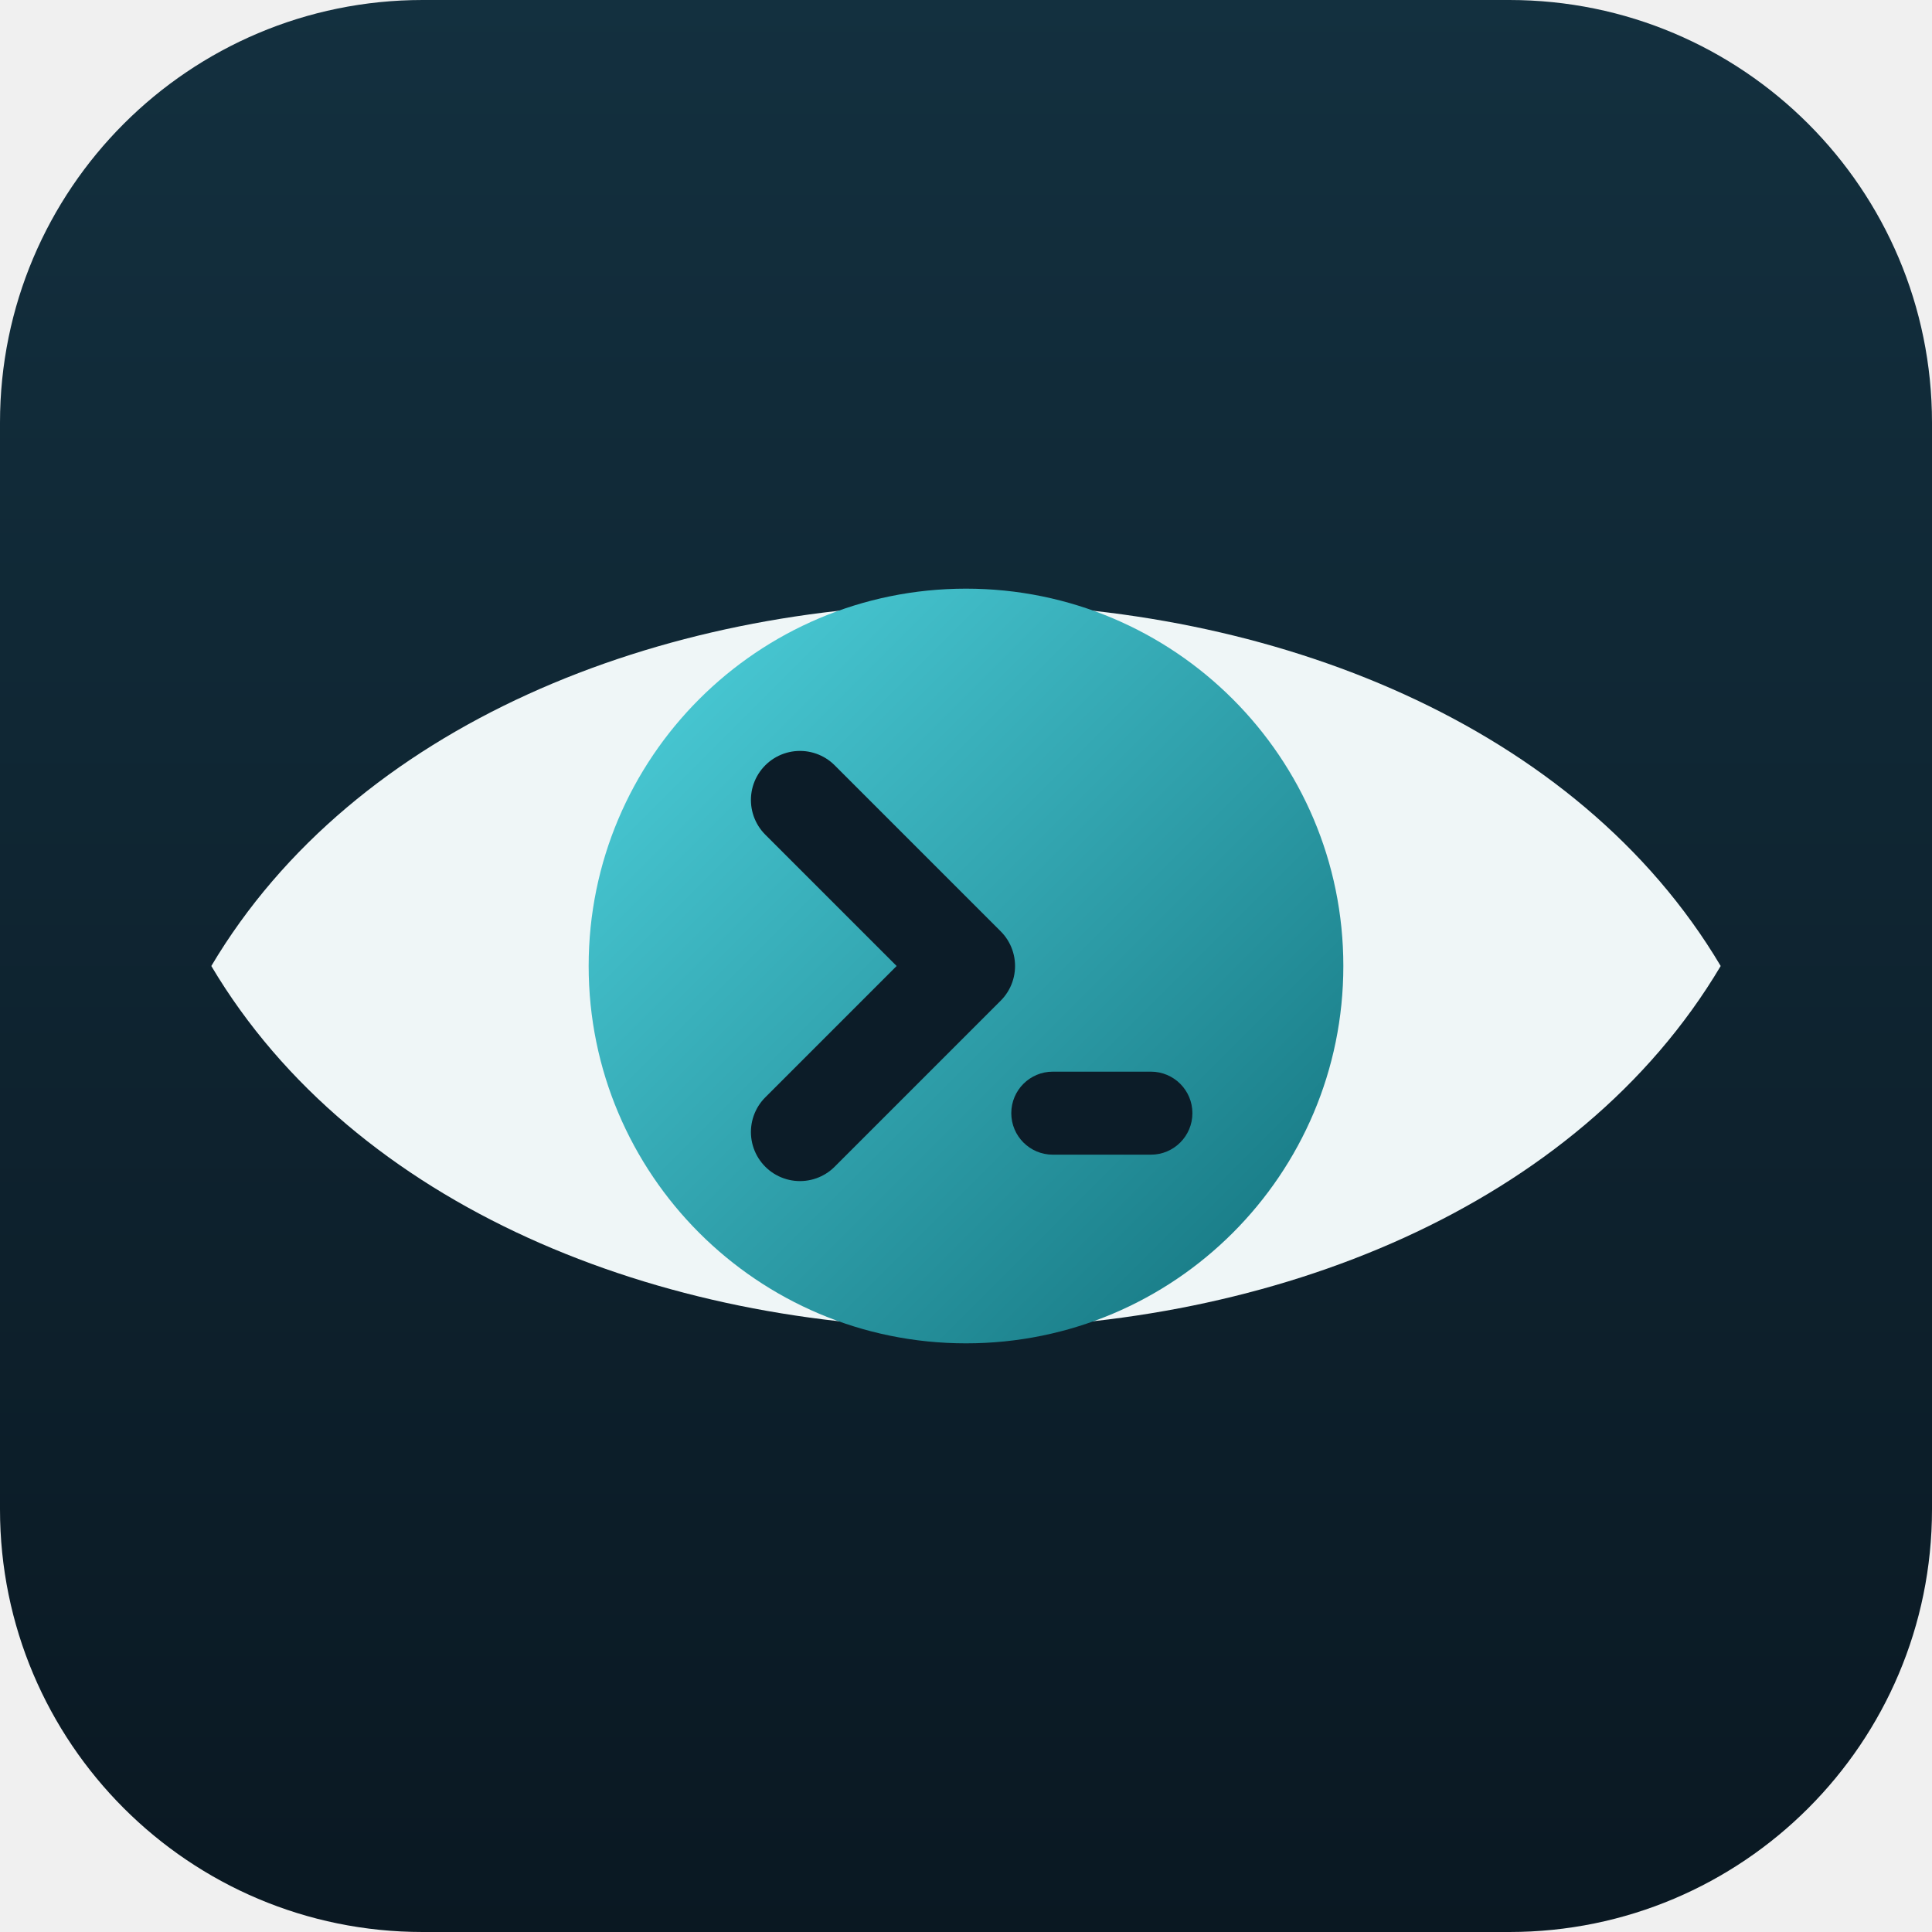
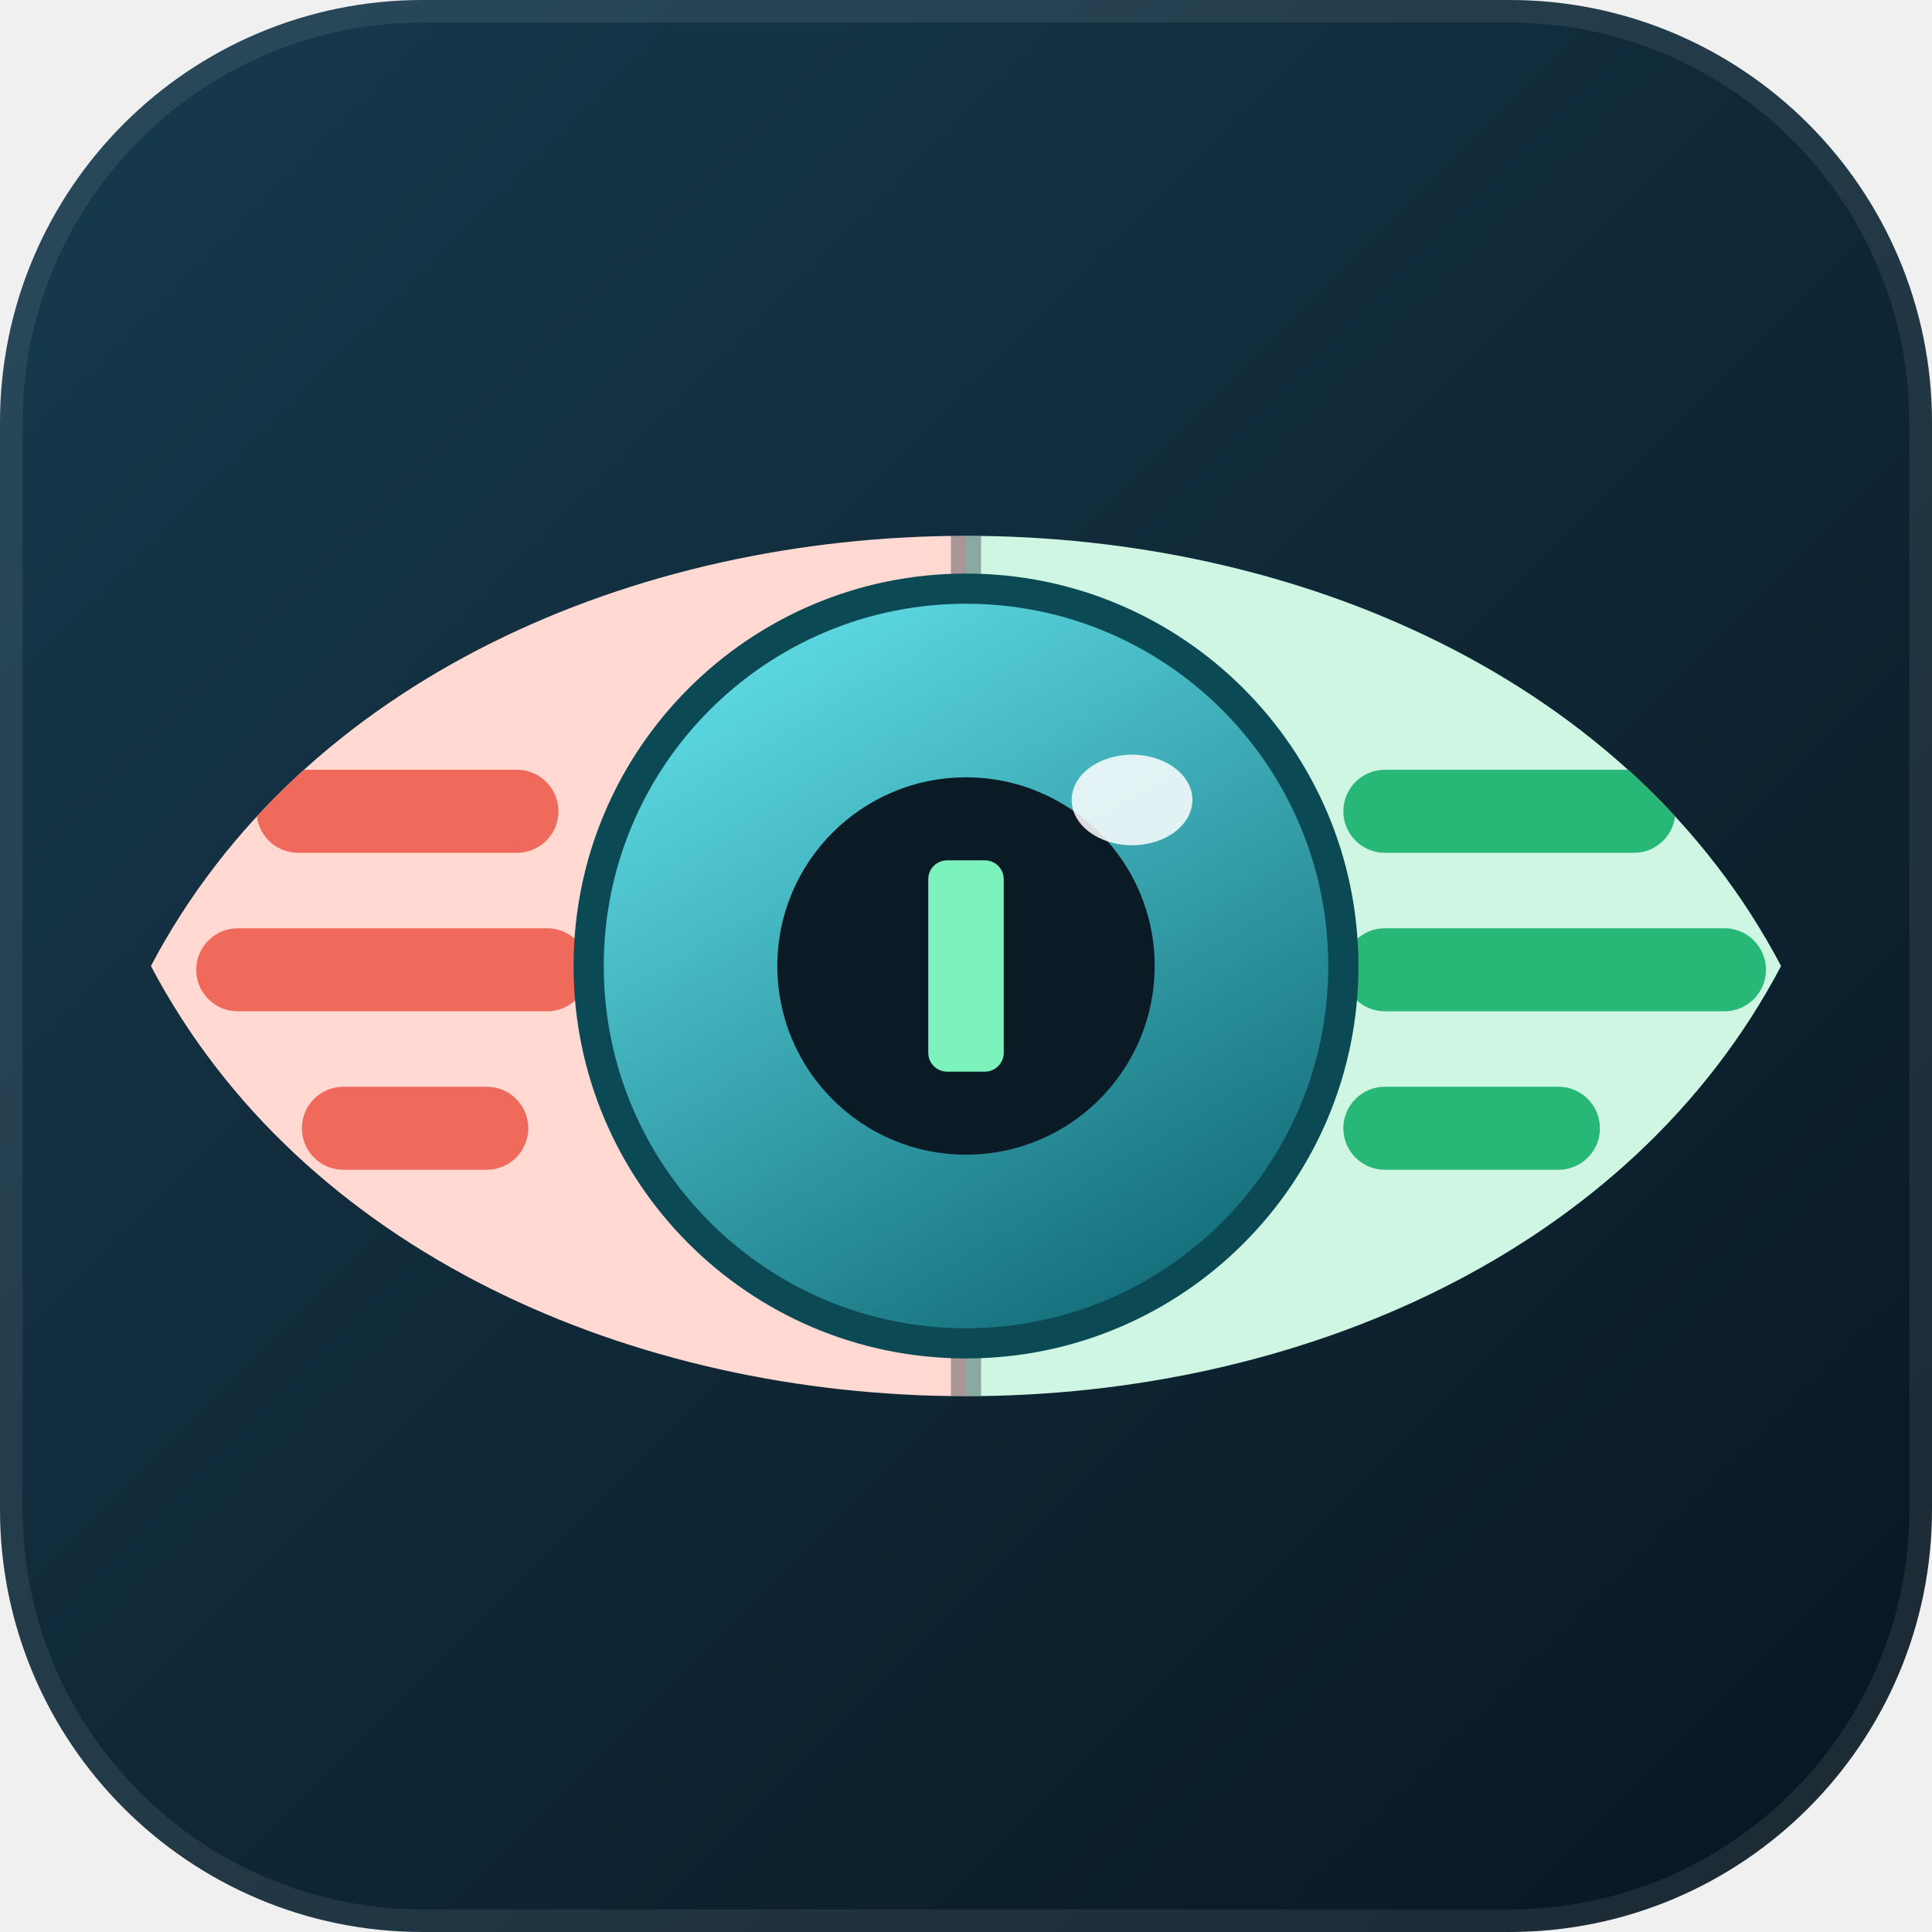
<svg xmlns="http://www.w3.org/2000/svg" viewBox="0 0 256 256" width="256" height="256">
  <defs>
-     <linearGradient id="bg" x1="0" y1="0" x2="0" y2="1">
-       <stop offset="0" stop-color="#13303F" />
-       <stop offset="1" stop-color="#0A1822" />
+     <linearGradient id="bg" x1="0" y1="0" x2="1" y2="1">
+       <stop offset="0" stop-color="#173B4F" />
+       <stop offset="1" stop-color="#081620" />
    </linearGradient>
-     <linearGradient id="iris" x1="0" y1="0" x2="1" y2="1">
-       <stop offset="0" stop-color="#4FD3DE" />
-       <stop offset="1" stop-color="#12717C" />
+     <linearGradient id="iris" x1="0.2" y1="0" x2="0.8" y2="1">
+       <stop offset="0" stop-color="#62E1EA" />
+       <stop offset="1" stop-color="#0E6672" />
    </linearGradient>
+     <clipPath id="eye">
+       <path d="M20 128 C60 52 196 52 236 128 C196 204 60 204 20 128 Z" />
+     </clipPath>
  </defs>
  <rect width="256" height="256" rx="56" fill="url(#bg)" />
-   <path d="M28 128 C66 64 190 64 228 128 C190 192 66 192 28 128 Z" fill="#EFF6F7" />
+   <rect x="1.5" y="1.5" width="253" height="253" rx="54.5" fill="none" stroke="#FFFFFF" stroke-opacity="0.08" stroke-width="3" />
+   <g clip-path="url(#eye)">
+     <rect x="0" y="0" width="128" height="256" fill="#FFD9D2" />
+     <rect x="128" y="0" width="128" height="256" fill="#CFF6E3" />
+     <g fill="#F06A5C">
+       <rect x="34" y="102" width="40" height="11" rx="5.5" />
+       <rect x="26" y="123" width="52" height="11" rx="5.5" />
+       <rect x="40" y="144" width="30" height="11" rx="5.5" />
+     </g>
+     <g fill="#27B776">
+       <rect x="178" y="102" width="44" height="11" rx="5.5" />
+       <rect x="178" y="123" width="56" height="11" rx="5.5" />
+       <rect x="178" y="144" width="34" height="11" rx="5.5" />
+     </g>
+     <rect x="126" y="0" width="4" height="256" fill="#0B1B26" opacity="0.35" />
+   </g>
  <circle cx="128" cy="128" r="50" fill="url(#iris)" />
-   <path d="M106 106 L128 128 L106 150" fill="none" stroke="#0C1C28" stroke-width="13" stroke-linecap="round" stroke-linejoin="round" />
-   <rect x="134" y="142" width="24" height="11" rx="5.5" fill="#0C1C28" />
+   <circle cx="128" cy="128" r="50" fill="none" stroke="#0B4954" stroke-width="4" />
+   <circle cx="128" cy="128" r="25" fill="#0B1B26" />
+   <rect x="123" y="114" width="10" height="28" rx="2.5" fill="#7CF2BD" />
+   <ellipse cx="150" cy="106" rx="8" ry="6" fill="#FFFFFF" opacity="0.85" />
</svg>
